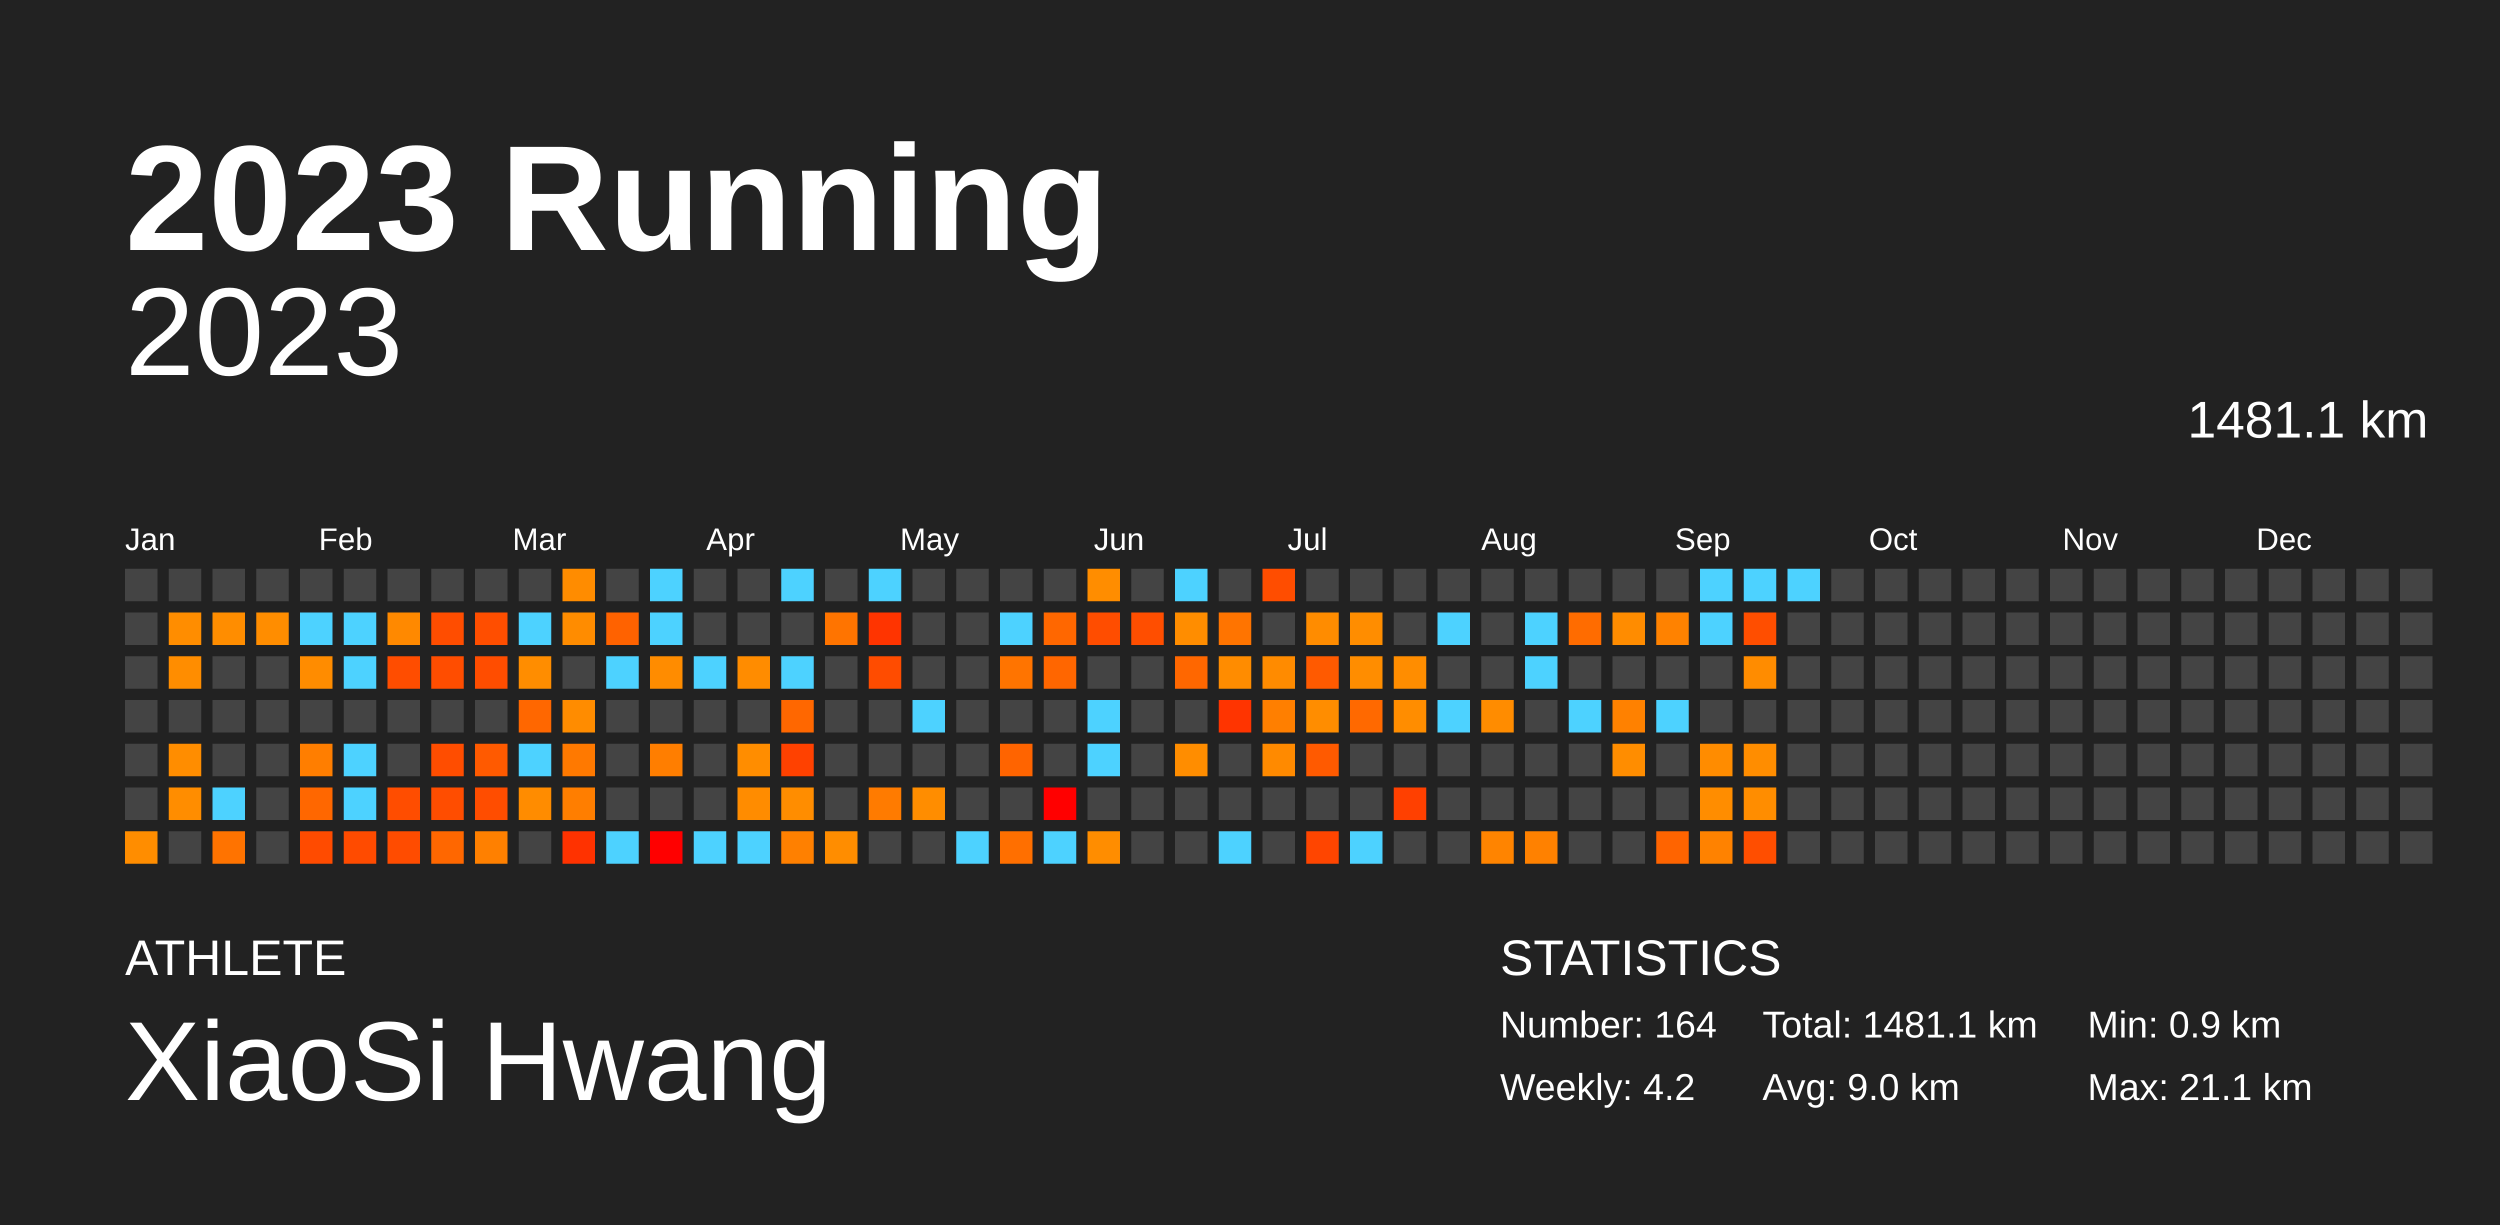
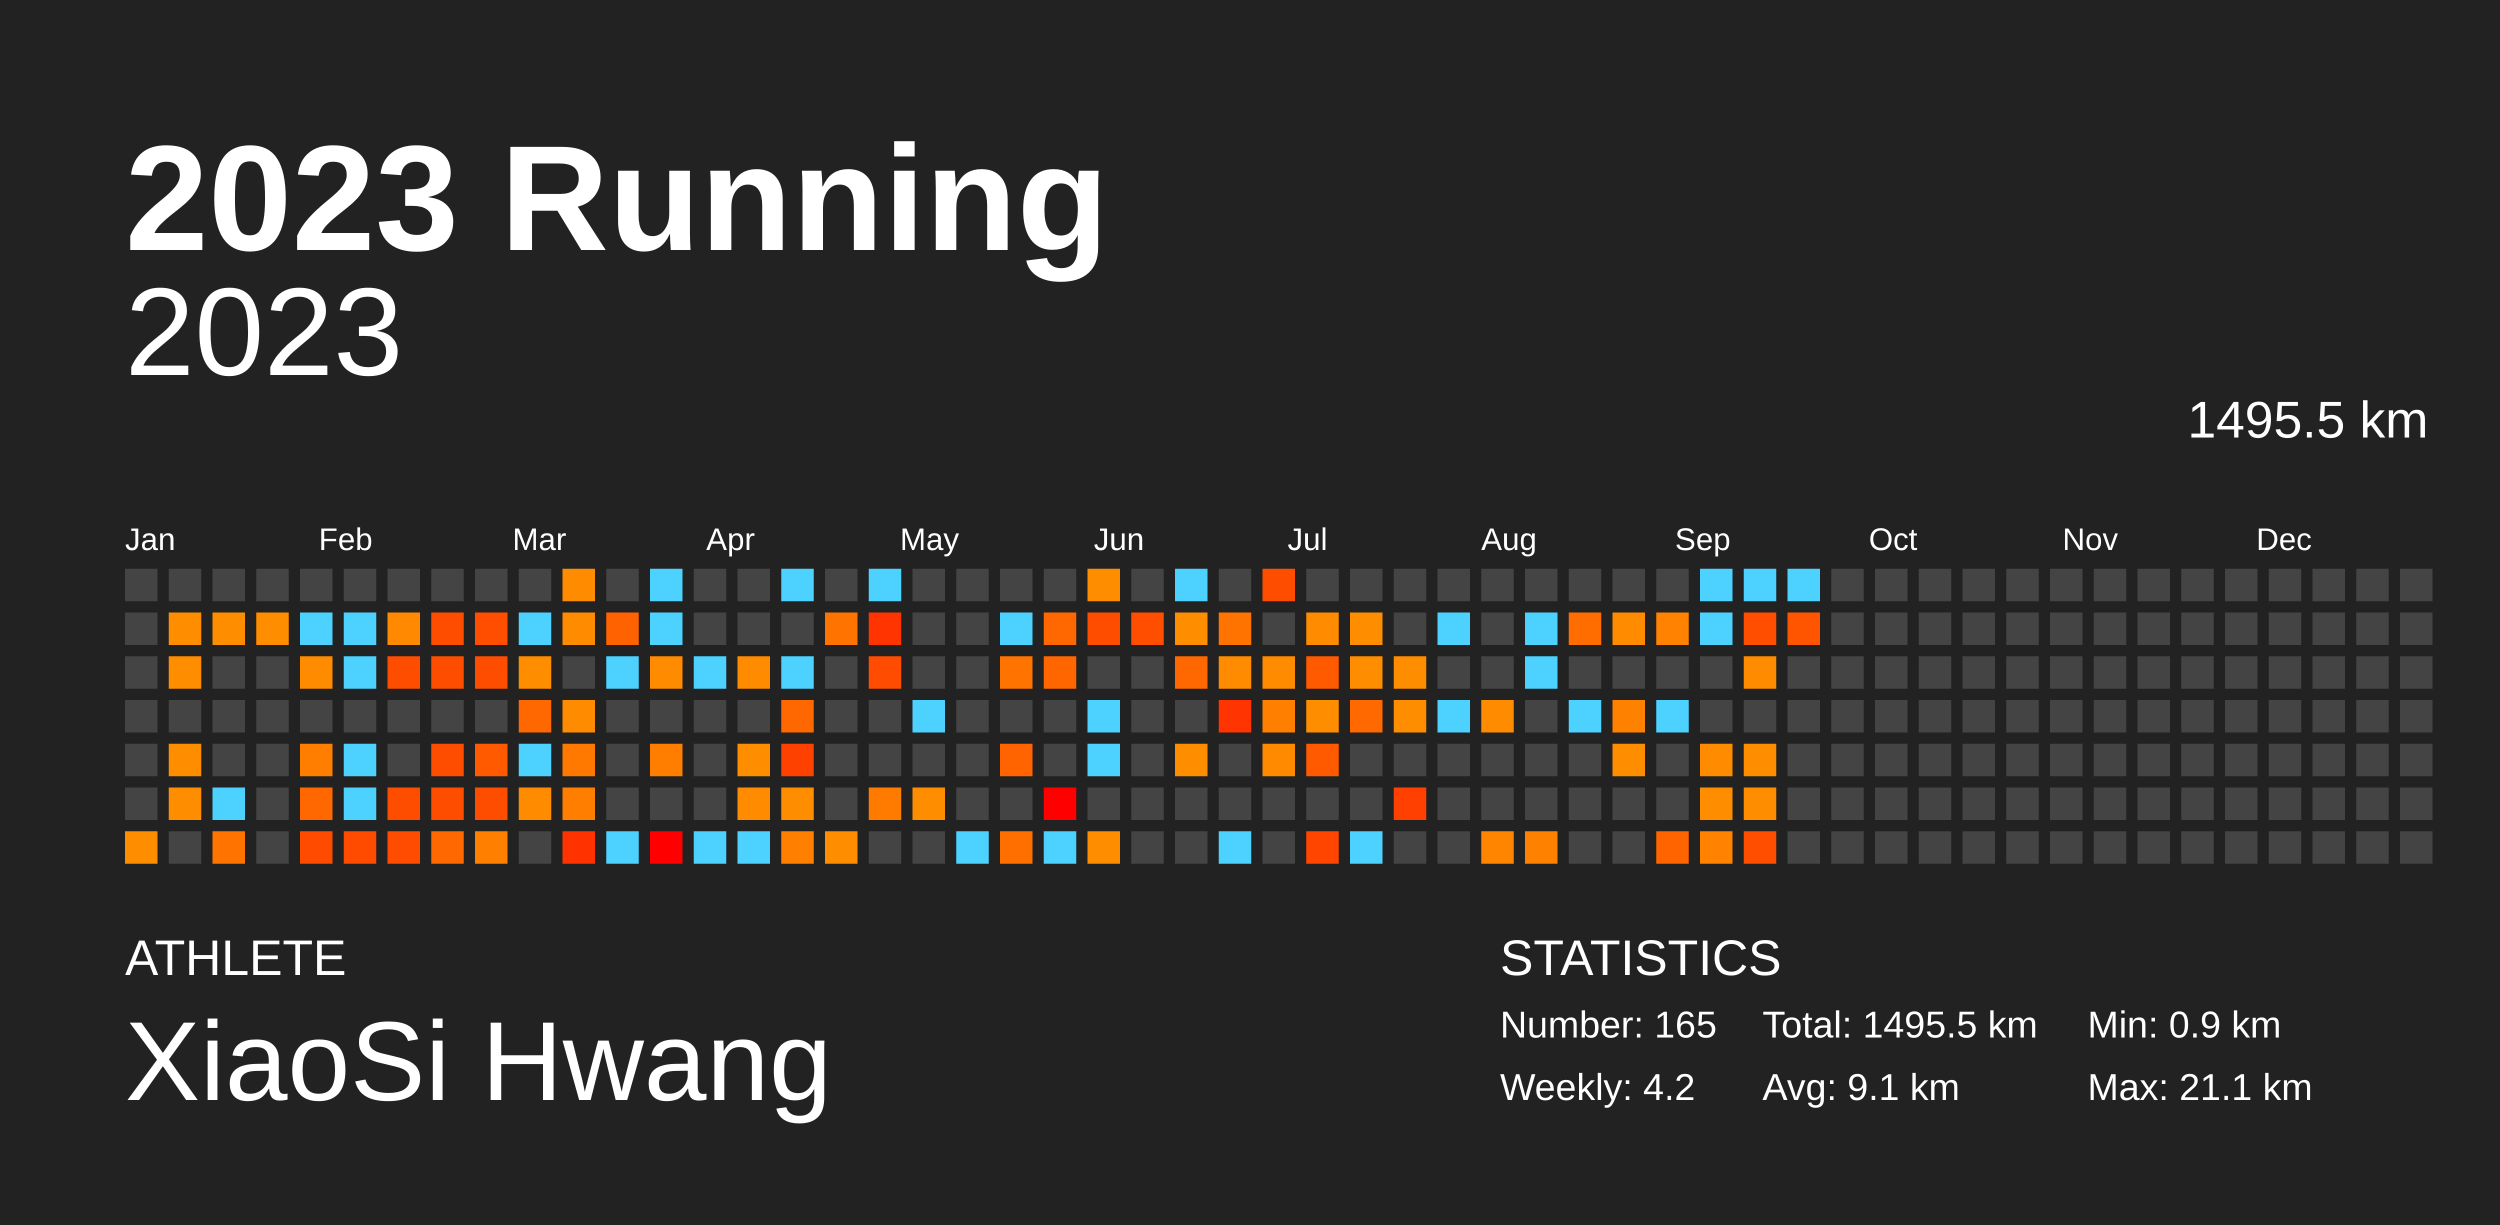
<svg xmlns="http://www.w3.org/2000/svg" baseProfile="full" height="98mm" version="1.1" viewBox="0,0,200,98" width="200mm">
  <defs />
  <rect fill="#222222" height="98" width="200" x="0" y="0" />
  <text fill="#FFFFFF" style="font-size:12px; font-family:Arial; font-weight:bold;" x="10" y="20">2023 Running</text>
  <text fill="#FFFFFF" style="font-size:4px; font-family:Arial" x="10" y="78">ATHLETE</text>
  <text fill="#FFFFFF" style="font-size:9px; font-family:Arial" x="10" y="88">XiaoSi Hwang</text>
  <text fill="#FFFFFF" style="font-size:4px; font-family:Arial" x="120" y="78">STATISTICS</text>
-   <text fill="#FFFFFF" style="font-size:3px; font-family:Arial" x="120" y="83">Number: 164</text>
+   <text fill="#FFFFFF" style="font-size:3px; font-family:Arial" x="120" y="83">Number: 165</text>
  <text fill="#FFFFFF" style="font-size:3px; font-family:Arial" x="120" y="88">Weekly: 4.2</text>
-   <text fill="#FFFFFF" style="font-size:3px; font-family:Arial" x="141" y="83">Total: 1481.1 km</text>
-   <text fill="#FFFFFF" style="font-size:3px; font-family:Arial" x="141" y="88">Avg: 9.0 km</text>
+   <text fill="#FFFFFF" style="font-size:3px; font-family:Arial" x="141" y="83">Total: 1495.5 km</text>
+   <text fill="#FFFFFF" style="font-size:3px; font-family:Arial" x="141" y="88">Avg: 9.1 km</text>
  <text fill="#FFFFFF" style="font-size:3px; font-family:Arial" x="167" y="83">Min: 0.9 km</text>
  <text fill="#FFFFFF" style="font-size:3px; font-family:Arial" x="167" y="88">Max: 21.1 km</text>
  <text alignment-baseline="hanging" fill="#FFFFFF" style="font-size:10.0px; font-family:Arial;" x="10" y="30">2023</text>
-   <text alignment-baseline="hanging" fill="#FFFFFF" style="font-size:4.125px; font-family:Arial;" x="175" y="35">1481.1 km</text>
+   <text alignment-baseline="hanging" fill="#FFFFFF" style="font-size:4.125px; font-family:Arial;" x="175" y="35">1495.5 km</text>
  <text fill="#FFFFFF" style="font-size:2.5px; font-family:Arial" x="10.0" y="44">Jan</text>
  <text fill="#FFFFFF" style="font-size:2.5px; font-family:Arial" x="25.5" y="44">Feb</text>
  <text fill="#FFFFFF" style="font-size:2.5px; font-family:Arial" x="41.0" y="44">Mar</text>
  <text fill="#FFFFFF" style="font-size:2.5px; font-family:Arial" x="56.5" y="44">Apr</text>
  <text fill="#FFFFFF" style="font-size:2.5px; font-family:Arial" x="72.0" y="44">May</text>
  <text fill="#FFFFFF" style="font-size:2.5px; font-family:Arial" x="87.5" y="44">Jun</text>
  <text fill="#FFFFFF" style="font-size:2.5px; font-family:Arial" x="103.0" y="44">Jul</text>
  <text fill="#FFFFFF" style="font-size:2.5px; font-family:Arial" x="118.5" y="44">Aug</text>
  <text fill="#FFFFFF" style="font-size:2.5px; font-family:Arial" x="134.0" y="44">Sep</text>
  <text fill="#FFFFFF" style="font-size:2.5px; font-family:Arial" x="149.5" y="44">Oct</text>
  <text fill="#FFFFFF" style="font-size:2.5px; font-family:Arial" x="165.0" y="44">Nov</text>
  <text fill="#FFFFFF" style="font-size:2.5px; font-family:Arial" x="180.5" y="44">Dec</text>
  <rect fill="#444444" height="2.6" width="2.6" x="10.0" y="45.5" />
  <rect fill="#444444" height="2.6" width="2.6" x="10.0" y="49.0" />
  <rect fill="#444444" height="2.6" width="2.6" x="10.0" y="52.5" />
  <rect fill="#444444" height="2.6" width="2.6" x="10.0" y="56.0" />
  <rect fill="#444444" height="2.6" width="2.6" x="10.0" y="59.5" />
  <rect fill="#444444" height="2.6" width="2.6" x="10.0" y="63.0" />
  <rect fill="#ff8d00" height="2.6" width="2.6" x="10.0" y="66.5" />
  <rect fill="#444444" height="2.6" width="2.6" x="13.5" y="45.5" />
  <rect fill="#ff8d00" height="2.6" width="2.6" x="13.5" y="49.0" />
  <rect fill="#ff8d00" height="2.6" width="2.6" x="13.5" y="52.5" />
  <rect fill="#444444" height="2.6" width="2.6" x="13.5" y="56.0" />
  <rect fill="#ff8d00" height="2.6" width="2.6" x="13.5" y="59.5" />
  <rect fill="#ff8d00" height="2.6" width="2.6" x="13.5" y="63.0" />
  <rect fill="#444444" height="2.6" width="2.6" x="13.5" y="66.5" />
  <rect fill="#444444" height="2.6" width="2.6" x="17.0" y="45.5" />
  <rect fill="#ff8d00" height="2.6" width="2.6" x="17.0" y="49.0" />
  <rect fill="#444444" height="2.6" width="2.6" x="17.0" y="52.5" />
  <rect fill="#444444" height="2.6" width="2.6" x="17.0" y="56.0" />
  <rect fill="#444444" height="2.6" width="2.6" x="17.0" y="59.5" />
  <rect fill="#4dd2ff" height="2.6" width="2.6" x="17.0" y="63.0" />
  <rect fill="#ff7300" height="2.6" width="2.6" x="17.0" y="66.5" />
  <rect fill="#444444" height="2.6" width="2.6" x="20.5" y="45.5" />
  <rect fill="#ff8d00" height="2.6" width="2.6" x="20.5" y="49.0" />
  <rect fill="#444444" height="2.6" width="2.6" x="20.5" y="52.5" />
  <rect fill="#444444" height="2.6" width="2.6" x="20.5" y="56.0" />
  <rect fill="#444444" height="2.6" width="2.6" x="20.5" y="59.5" />
  <rect fill="#444444" height="2.6" width="2.6" x="20.5" y="63.0" />
  <rect fill="#444444" height="2.6" width="2.6" x="20.5" y="66.5" />
  <rect fill="#444444" height="2.6" width="2.6" x="24.0" y="45.5" />
  <rect fill="#4dd2ff" height="2.6" width="2.6" x="24.0" y="49.0" />
  <rect fill="#ff8c00" height="2.6" width="2.6" x="24.0" y="52.5" />
  <rect fill="#444444" height="2.6" width="2.6" x="24.0" y="56.0" />
  <rect fill="#ff7e00" height="2.6" width="2.6" x="24.0" y="59.5" />
  <rect fill="#ff6700" height="2.6" width="2.6" x="24.0" y="63.0" />
  <rect fill="#ff4b00" height="2.6" width="2.6" x="24.0" y="66.5" />
  <rect fill="#444444" height="2.6" width="2.6" x="27.5" y="45.5" />
  <rect fill="#4dd2ff" height="2.6" width="2.6" x="27.5" y="49.0" />
  <rect fill="#4dd2ff" height="2.6" width="2.6" x="27.5" y="52.5" />
  <rect fill="#444444" height="2.6" width="2.6" x="27.5" y="56.0" />
  <rect fill="#4dd2ff" height="2.6" width="2.6" x="27.5" y="59.5" />
  <rect fill="#4dd2ff" height="2.6" width="2.6" x="27.5" y="63.0" />
  <rect fill="#ff4b00" height="2.6" width="2.6" x="27.5" y="66.5" />
  <rect fill="#444444" height="2.6" width="2.6" x="31.0" y="45.5" />
  <rect fill="#ff8900" height="2.6" width="2.6" x="31.0" y="49.0" />
  <rect fill="#ff4d00" height="2.6" width="2.6" x="31.0" y="52.5" />
  <rect fill="#444444" height="2.6" width="2.6" x="31.0" y="56.0" />
  <rect fill="#444444" height="2.6" width="2.6" x="31.0" y="59.5" />
  <rect fill="#ff4d00" height="2.6" width="2.6" x="31.0" y="63.0" />
  <rect fill="#ff4c00" height="2.6" width="2.6" x="31.0" y="66.5" />
  <rect fill="#444444" height="2.6" width="2.6" x="34.5" y="45.5" />
  <rect fill="#ff4d00" height="2.6" width="2.6" x="34.5" y="49.0" />
  <rect fill="#ff4d00" height="2.6" width="2.6" x="34.5" y="52.5" />
  <rect fill="#444444" height="2.6" width="2.6" x="34.5" y="56.0" />
  <rect fill="#ff4d00" height="2.6" width="2.6" x="34.5" y="59.5" />
  <rect fill="#ff4d00" height="2.6" width="2.6" x="34.5" y="63.0" />
  <rect fill="#ff6700" height="2.6" width="2.6" x="34.5" y="66.5" />
  <rect fill="#444444" height="2.6" width="2.6" x="38.0" y="45.5" />
  <rect fill="#ff4e00" height="2.6" width="2.6" x="38.0" y="49.0" />
  <rect fill="#ff4d00" height="2.6" width="2.6" x="38.0" y="52.5" />
  <rect fill="#444444" height="2.6" width="2.6" x="38.0" y="56.0" />
  <rect fill="#ff5a00" height="2.6" width="2.6" x="38.0" y="59.5" />
  <rect fill="#ff4d00" height="2.6" width="2.6" x="38.0" y="63.0" />
  <rect fill="#ff8000" height="2.6" width="2.6" x="38.0" y="66.5" />
  <rect fill="#444444" height="2.6" width="2.6" x="41.5" y="45.5" />
  <rect fill="#4dd2ff" height="2.6" width="2.6" x="41.5" y="49.0" />
  <rect fill="#ff8d00" height="2.6" width="2.6" x="41.5" y="52.5" />
  <rect fill="#ff6700" height="2.6" width="2.6" x="41.5" y="56.0" />
  <rect fill="#4dd2ff" height="2.6" width="2.6" x="41.5" y="59.5" />
  <rect fill="#ff8c00" height="2.6" width="2.6" x="41.5" y="63.0" />
  <rect fill="#444444" height="2.6" width="2.6" x="41.5" y="66.5" />
  <rect fill="#ff8c00" height="2.6" width="2.6" x="45.0" y="45.5" />
  <rect fill="#ff8c00" height="2.6" width="2.6" x="45.0" y="49.0" />
  <rect fill="#444444" height="2.6" width="2.6" x="45.0" y="52.5" />
  <rect fill="#ff8c00" height="2.6" width="2.6" x="45.0" y="56.0" />
  <rect fill="#ff7900" height="2.6" width="2.6" x="45.0" y="59.5" />
  <rect fill="#ff7e00" height="2.6" width="2.6" x="45.0" y="63.0" />
  <rect fill="#ff3200" height="2.6" width="2.6" x="45.0" y="66.5" />
  <rect fill="#444444" height="2.6" width="2.6" x="48.5" y="45.5" />
  <rect fill="#ff6200" height="2.6" width="2.6" x="48.5" y="49.0" />
  <rect fill="#4dd2ff" height="2.6" width="2.6" x="48.5" y="52.5" />
  <rect fill="#444444" height="2.6" width="2.6" x="48.5" y="56.0" />
  <rect fill="#444444" height="2.6" width="2.6" x="48.5" y="59.5" />
  <rect fill="#444444" height="2.6" width="2.6" x="48.5" y="63.0" />
  <rect fill="#4dd2ff" height="2.6" width="2.6" x="48.5" y="66.5" />
  <rect fill="#4dd2ff" height="2.6" width="2.6" x="52.0" y="45.5" />
  <rect fill="#4dd2ff" height="2.6" width="2.6" x="52.0" y="49.0" />
  <rect fill="#ff8c00" height="2.6" width="2.6" x="52.0" y="52.5" />
  <rect fill="#444444" height="2.6" width="2.6" x="52.0" y="56.0" />
  <rect fill="#ff7e00" height="2.6" width="2.6" x="52.0" y="59.5" />
  <rect fill="#444444" height="2.6" width="2.6" x="52.0" y="63.0" />
  <rect fill="red" height="2.6" width="2.6" x="52.0" y="66.5" />
  <rect fill="#444444" height="2.6" width="2.6" x="55.5" y="45.5" />
  <rect fill="#444444" height="2.6" width="2.6" x="55.5" y="49.0" />
  <rect fill="#4dd2ff" height="2.6" width="2.6" x="55.5" y="52.5" />
  <rect fill="#444444" height="2.6" width="2.6" x="55.5" y="56.0" />
  <rect fill="#444444" height="2.6" width="2.6" x="55.5" y="59.5" />
  <rect fill="#444444" height="2.6" width="2.6" x="55.5" y="63.0" />
  <rect fill="#4dd2ff" height="2.6" width="2.6" x="55.5" y="66.5" />
  <rect fill="#444444" height="2.6" width="2.6" x="59.0" y="45.5" />
  <rect fill="#444444" height="2.6" width="2.6" x="59.0" y="49.0" />
  <rect fill="#ff8c00" height="2.6" width="2.6" x="59.0" y="52.5" />
  <rect fill="#444444" height="2.6" width="2.6" x="59.0" y="56.0" />
  <rect fill="#ff8d00" height="2.6" width="2.6" x="59.0" y="59.5" />
  <rect fill="#ff8c00" height="2.6" width="2.6" x="59.0" y="63.0" />
  <rect fill="#4dd2ff" height="2.6" width="2.6" x="59.0" y="66.5" />
  <rect fill="#4dd2ff" height="2.6" width="2.6" x="62.5" y="45.5" />
  <rect fill="#444444" height="2.6" width="2.6" x="62.5" y="49.0" />
  <rect fill="#4dd2ff" height="2.6" width="2.6" x="62.5" y="52.5" />
  <rect fill="#ff6700" height="2.6" width="2.6" x="62.5" y="56.0" />
  <rect fill="#ff4100" height="2.6" width="2.6" x="62.5" y="59.5" />
  <rect fill="#ff8d00" height="2.6" width="2.6" x="62.5" y="63.0" />
  <rect fill="#ff8000" height="2.6" width="2.6" x="62.5" y="66.5" />
  <rect fill="#444444" height="2.6" width="2.6" x="66.0" y="45.5" />
  <rect fill="#ff7400" height="2.6" width="2.6" x="66.0" y="49.0" />
  <rect fill="#444444" height="2.6" width="2.6" x="66.0" y="52.5" />
  <rect fill="#444444" height="2.6" width="2.6" x="66.0" y="56.0" />
  <rect fill="#444444" height="2.6" width="2.6" x="66.0" y="59.5" />
  <rect fill="#444444" height="2.6" width="2.6" x="66.0" y="63.0" />
  <rect fill="#ff8d00" height="2.6" width="2.6" x="66.0" y="66.5" />
  <rect fill="#4dd2ff" height="2.6" width="2.6" x="69.5" y="45.5" />
  <rect fill="#ff3400" height="2.6" width="2.6" x="69.5" y="49.0" />
  <rect fill="#ff4c00" height="2.6" width="2.6" x="69.5" y="52.5" />
  <rect fill="#444444" height="2.6" width="2.6" x="69.5" y="56.0" />
  <rect fill="#444444" height="2.6" width="2.6" x="69.5" y="59.5" />
  <rect fill="#ff7b00" height="2.6" width="2.6" x="69.5" y="63.0" />
  <rect fill="#444444" height="2.6" width="2.6" x="69.5" y="66.5" />
  <rect fill="#444444" height="2.6" width="2.6" x="73.0" y="45.5" />
  <rect fill="#444444" height="2.6" width="2.6" x="73.0" y="49.0" />
  <rect fill="#444444" height="2.6" width="2.6" x="73.0" y="52.5" />
  <rect fill="#4dd2ff" height="2.6" width="2.6" x="73.0" y="56.0" />
  <rect fill="#444444" height="2.6" width="2.6" x="73.0" y="59.5" />
  <rect fill="#ff8d00" height="2.6" width="2.6" x="73.0" y="63.0" />
  <rect fill="#444444" height="2.6" width="2.6" x="73.0" y="66.5" />
  <rect fill="#444444" height="2.6" width="2.6" x="76.5" y="45.5" />
  <rect fill="#444444" height="2.6" width="2.6" x="76.5" y="49.0" />
  <rect fill="#444444" height="2.6" width="2.6" x="76.5" y="52.5" />
  <rect fill="#444444" height="2.6" width="2.6" x="76.5" y="56.0" />
  <rect fill="#444444" height="2.6" width="2.6" x="76.5" y="59.5" />
  <rect fill="#444444" height="2.6" width="2.6" x="76.5" y="63.0" />
  <rect fill="#4dd2ff" height="2.6" width="2.6" x="76.5" y="66.5" />
  <rect fill="#444444" height="2.6" width="2.6" x="80.0" y="45.5" />
  <rect fill="#4dd2ff" height="2.6" width="2.6" x="80.0" y="49.0" />
  <rect fill="#ff7400" height="2.6" width="2.6" x="80.0" y="52.5" />
  <rect fill="#444444" height="2.6" width="2.6" x="80.0" y="56.0" />
  <rect fill="#ff6400" height="2.6" width="2.6" x="80.0" y="59.5" />
  <rect fill="#444444" height="2.6" width="2.6" x="80.0" y="63.0" />
  <rect fill="#ff6f00" height="2.6" width="2.6" x="80.0" y="66.5" />
  <rect fill="#444444" height="2.6" width="2.6" x="83.5" y="45.5" />
  <rect fill="#ff6700" height="2.6" width="2.6" x="83.5" y="49.0" />
  <rect fill="#ff6600" height="2.6" width="2.6" x="83.5" y="52.5" />
  <rect fill="#444444" height="2.6" width="2.6" x="83.5" y="56.0" />
  <rect fill="#444444" height="2.6" width="2.6" x="83.5" y="59.5" />
  <rect fill="red" height="2.6" width="2.6" x="83.5" y="63.0" />
  <rect fill="#4dd2ff" height="2.6" width="2.6" x="83.5" y="66.5" />
  <rect fill="#ff8d00" height="2.6" width="2.6" x="87.0" y="45.5" />
  <rect fill="#ff4d00" height="2.6" width="2.6" x="87.0" y="49.0" />
  <rect fill="#444444" height="2.6" width="2.6" x="87.0" y="52.5" />
  <rect fill="#4dd2ff" height="2.6" width="2.6" x="87.0" y="56.0" />
  <rect fill="#4dd2ff" height="2.6" width="2.6" x="87.0" y="59.5" />
  <rect fill="#444444" height="2.6" width="2.6" x="87.0" y="63.0" />
  <rect fill="#ff8d00" height="2.6" width="2.6" x="87.0" y="66.5" />
  <rect fill="#444444" height="2.6" width="2.6" x="90.5" y="45.5" />
  <rect fill="#ff4e00" height="2.6" width="2.6" x="90.5" y="49.0" />
  <rect fill="#444444" height="2.6" width="2.6" x="90.5" y="52.5" />
  <rect fill="#444444" height="2.6" width="2.6" x="90.5" y="56.0" />
  <rect fill="#444444" height="2.6" width="2.6" x="90.5" y="59.5" />
  <rect fill="#444444" height="2.6" width="2.6" x="90.5" y="63.0" />
  <rect fill="#444444" height="2.6" width="2.6" x="90.5" y="66.5" />
  <rect fill="#4dd2ff" height="2.6" width="2.6" x="94.0" y="45.5" />
  <rect fill="#ff8d00" height="2.6" width="2.6" x="94.0" y="49.0" />
  <rect fill="#ff6700" height="2.6" width="2.6" x="94.0" y="52.5" />
  <rect fill="#444444" height="2.6" width="2.6" x="94.0" y="56.0" />
  <rect fill="#ff8d00" height="2.6" width="2.6" x="94.0" y="59.5" />
  <rect fill="#444444" height="2.6" width="2.6" x="94.0" y="63.0" />
  <rect fill="#444444" height="2.6" width="2.6" x="94.0" y="66.5" />
  <rect fill="#444444" height="2.6" width="2.6" x="97.5" y="45.5" />
  <rect fill="#ff7400" height="2.6" width="2.6" x="97.5" y="49.0" />
  <rect fill="#ff8c00" height="2.6" width="2.6" x="97.5" y="52.5" />
  <rect fill="#ff3400" height="2.6" width="2.6" x="97.5" y="56.0" />
  <rect fill="#444444" height="2.6" width="2.6" x="97.5" y="59.5" />
  <rect fill="#444444" height="2.6" width="2.6" x="97.5" y="63.0" />
  <rect fill="#4dd2ff" height="2.6" width="2.6" x="97.5" y="66.5" />
  <rect fill="#ff4d00" height="2.6" width="2.6" x="101.0" y="45.5" />
  <rect fill="#444444" height="2.6" width="2.6" x="101.0" y="49.0" />
  <rect fill="#ff8b00" height="2.6" width="2.6" x="101.0" y="52.5" />
  <rect fill="#ff7f00" height="2.6" width="2.6" x="101.0" y="56.0" />
  <rect fill="#ff8a00" height="2.6" width="2.6" x="101.0" y="59.5" />
  <rect fill="#444444" height="2.6" width="2.6" x="101.0" y="63.0" />
  <rect fill="#444444" height="2.6" width="2.6" x="101.0" y="66.5" />
  <rect fill="#444444" height="2.6" width="2.6" x="104.5" y="45.5" />
  <rect fill="#ff8c00" height="2.6" width="2.6" x="104.5" y="49.0" />
  <rect fill="#ff5a00" height="2.6" width="2.6" x="104.5" y="52.5" />
  <rect fill="#ff8d00" height="2.6" width="2.6" x="104.5" y="56.0" />
  <rect fill="#ff5a00" height="2.6" width="2.6" x="104.5" y="59.5" />
  <rect fill="#444444" height="2.6" width="2.6" x="104.5" y="63.0" />
  <rect fill="#ff4500" height="2.6" width="2.6" x="104.5" y="66.5" />
  <rect fill="#444444" height="2.6" width="2.6" x="108.0" y="45.5" />
  <rect fill="#ff8d00" height="2.6" width="2.6" x="108.0" y="49.0" />
  <rect fill="#ff8d00" height="2.6" width="2.6" x="108.0" y="52.5" />
  <rect fill="#ff6900" height="2.6" width="2.6" x="108.0" y="56.0" />
  <rect fill="#444444" height="2.6" width="2.6" x="108.0" y="59.5" />
  <rect fill="#444444" height="2.6" width="2.6" x="108.0" y="63.0" />
  <rect fill="#4dd2ff" height="2.6" width="2.6" x="108.0" y="66.5" />
  <rect fill="#444444" height="2.6" width="2.6" x="111.5" y="45.5" />
  <rect fill="#444444" height="2.6" width="2.6" x="111.5" y="49.0" />
  <rect fill="#ff8d00" height="2.6" width="2.6" x="111.5" y="52.5" />
  <rect fill="#ff8d00" height="2.6" width="2.6" x="111.5" y="56.0" />
  <rect fill="#444444" height="2.6" width="2.6" x="111.5" y="59.5" />
  <rect fill="#ff4000" height="2.6" width="2.6" x="111.5" y="63.0" />
  <rect fill="#444444" height="2.6" width="2.6" x="111.5" y="66.5" />
  <rect fill="#444444" height="2.6" width="2.6" x="115.0" y="45.5" />
  <rect fill="#4dd2ff" height="2.6" width="2.6" x="115.0" y="49.0" />
  <rect fill="#444444" height="2.6" width="2.6" x="115.0" y="52.5" />
  <rect fill="#4dd2ff" height="2.6" width="2.6" x="115.0" y="56.0" />
  <rect fill="#444444" height="2.6" width="2.6" x="115.0" y="59.5" />
  <rect fill="#444444" height="2.6" width="2.6" x="115.0" y="63.0" />
  <rect fill="#444444" height="2.6" width="2.6" x="115.0" y="66.5" />
  <rect fill="#444444" height="2.6" width="2.6" x="118.5" y="45.5" />
  <rect fill="#444444" height="2.6" width="2.6" x="118.5" y="49.0" />
  <rect fill="#444444" height="2.6" width="2.6" x="118.5" y="52.5" />
  <rect fill="#ff8c00" height="2.6" width="2.6" x="118.5" y="56.0" />
  <rect fill="#444444" height="2.6" width="2.6" x="118.5" y="59.5" />
  <rect fill="#444444" height="2.6" width="2.6" x="118.5" y="63.0" />
  <rect fill="#ff8400" height="2.6" width="2.6" x="118.5" y="66.5" />
  <rect fill="#444444" height="2.6" width="2.6" x="122.0" y="45.5" />
  <rect fill="#4dd2ff" height="2.6" width="2.6" x="122.0" y="49.0" />
  <rect fill="#4dd2ff" height="2.6" width="2.6" x="122.0" y="52.5" />
  <rect fill="#444444" height="2.6" width="2.6" x="122.0" y="56.0" />
  <rect fill="#444444" height="2.6" width="2.6" x="122.0" y="59.5" />
  <rect fill="#444444" height="2.6" width="2.6" x="122.0" y="63.0" />
  <rect fill="#ff8100" height="2.6" width="2.6" x="122.0" y="66.5" />
  <rect fill="#444444" height="2.6" width="2.6" x="125.5" y="45.5" />
  <rect fill="#ff6c00" height="2.6" width="2.6" x="125.5" y="49.0" />
  <rect fill="#444444" height="2.6" width="2.6" x="125.5" y="52.5" />
  <rect fill="#4dd2ff" height="2.6" width="2.6" x="125.5" y="56.0" />
  <rect fill="#444444" height="2.6" width="2.6" x="125.5" y="59.5" />
  <rect fill="#444444" height="2.6" width="2.6" x="125.5" y="63.0" />
  <rect fill="#444444" height="2.6" width="2.6" x="125.5" y="66.5" />
  <rect fill="#444444" height="2.6" width="2.6" x="129.0" y="45.5" />
  <rect fill="#ff8c00" height="2.6" width="2.6" x="129.0" y="49.0" />
  <rect fill="#444444" height="2.6" width="2.6" x="129.0" y="52.5" />
  <rect fill="#ff8100" height="2.6" width="2.6" x="129.0" y="56.0" />
  <rect fill="#ff8d00" height="2.6" width="2.6" x="129.0" y="59.5" />
  <rect fill="#444444" height="2.6" width="2.6" x="129.0" y="63.0" />
  <rect fill="#444444" height="2.6" width="2.6" x="129.0" y="66.5" />
  <rect fill="#444444" height="2.6" width="2.6" x="132.5" y="45.5" />
  <rect fill="#ff8200" height="2.6" width="2.6" x="132.5" y="49.0" />
  <rect fill="#444444" height="2.6" width="2.6" x="132.5" y="52.5" />
  <rect fill="#4dd2ff" height="2.6" width="2.6" x="132.5" y="56.0" />
  <rect fill="#444444" height="2.6" width="2.6" x="132.5" y="59.5" />
  <rect fill="#444444" height="2.6" width="2.6" x="132.5" y="63.0" />
  <rect fill="#ff6400" height="2.6" width="2.6" x="132.5" y="66.5" />
  <rect fill="#4dd2ff" height="2.6" width="2.6" x="136.0" y="45.5" />
  <rect fill="#4dd2ff" height="2.6" width="2.6" x="136.0" y="49.0" />
  <rect fill="#444444" height="2.6" width="2.6" x="136.0" y="52.5" />
  <rect fill="#444444" height="2.6" width="2.6" x="136.0" y="56.0" />
  <rect fill="#ff8c00" height="2.6" width="2.6" x="136.0" y="59.5" />
  <rect fill="#ff8d00" height="2.6" width="2.6" x="136.0" y="63.0" />
  <rect fill="#ff8200" height="2.6" width="2.6" x="136.0" y="66.5" />
  <rect fill="#4dd2ff" height="2.6" width="2.6" x="139.5" y="45.5" />
  <rect fill="#ff4e00" height="2.6" width="2.6" x="139.5" y="49.0" />
  <rect fill="#ff8c00" height="2.6" width="2.6" x="139.5" y="52.5" />
  <rect fill="#444444" height="2.6" width="2.6" x="139.5" y="56.0" />
  <rect fill="#ff8d00" height="2.6" width="2.6" x="139.5" y="59.5" />
  <rect fill="#ff8d00" height="2.6" width="2.6" x="139.5" y="63.0" />
  <rect fill="#ff4e00" height="2.6" width="2.6" x="139.5" y="66.5" />
  <rect fill="#4dd2ff" height="2.6" width="2.6" x="143.0" y="45.5" />
-   <rect fill="#444444" height="2.6" width="2.6" x="143.0" y="49.0" />
+   <rect fill="#ff5500" height="2.6" width="2.6" x="143.0" y="49.0" />
  <rect fill="#444444" height="2.6" width="2.6" x="143.0" y="52.5" />
  <rect fill="#444444" height="2.6" width="2.6" x="143.0" y="56.0" />
  <rect fill="#444444" height="2.6" width="2.6" x="143.0" y="59.5" />
  <rect fill="#444444" height="2.6" width="2.6" x="143.0" y="63.0" />
  <rect fill="#444444" height="2.6" width="2.6" x="143.0" y="66.5" />
  <rect fill="#444444" height="2.6" width="2.6" x="146.5" y="45.5" />
  <rect fill="#444444" height="2.6" width="2.6" x="146.5" y="49.0" />
  <rect fill="#444444" height="2.6" width="2.6" x="146.5" y="52.5" />
  <rect fill="#444444" height="2.6" width="2.6" x="146.5" y="56.0" />
  <rect fill="#444444" height="2.6" width="2.6" x="146.5" y="59.5" />
  <rect fill="#444444" height="2.6" width="2.6" x="146.5" y="63.0" />
  <rect fill="#444444" height="2.6" width="2.6" x="146.5" y="66.5" />
  <rect fill="#444444" height="2.6" width="2.6" x="150.0" y="45.5" />
  <rect fill="#444444" height="2.6" width="2.6" x="150.0" y="49.0" />
  <rect fill="#444444" height="2.6" width="2.6" x="150.0" y="52.5" />
  <rect fill="#444444" height="2.6" width="2.6" x="150.0" y="56.0" />
  <rect fill="#444444" height="2.6" width="2.6" x="150.0" y="59.5" />
  <rect fill="#444444" height="2.6" width="2.6" x="150.0" y="63.0" />
  <rect fill="#444444" height="2.6" width="2.6" x="150.0" y="66.5" />
  <rect fill="#444444" height="2.6" width="2.6" x="153.5" y="45.5" />
  <rect fill="#444444" height="2.6" width="2.6" x="153.5" y="49.0" />
  <rect fill="#444444" height="2.6" width="2.6" x="153.5" y="52.5" />
  <rect fill="#444444" height="2.6" width="2.6" x="153.5" y="56.0" />
  <rect fill="#444444" height="2.6" width="2.6" x="153.5" y="59.5" />
  <rect fill="#444444" height="2.6" width="2.6" x="153.5" y="63.0" />
  <rect fill="#444444" height="2.6" width="2.6" x="153.5" y="66.5" />
  <rect fill="#444444" height="2.6" width="2.6" x="157.0" y="45.5" />
  <rect fill="#444444" height="2.6" width="2.6" x="157.0" y="49.0" />
  <rect fill="#444444" height="2.6" width="2.6" x="157.0" y="52.5" />
  <rect fill="#444444" height="2.6" width="2.6" x="157.0" y="56.0" />
  <rect fill="#444444" height="2.6" width="2.6" x="157.0" y="59.5" />
  <rect fill="#444444" height="2.6" width="2.6" x="157.0" y="63.0" />
  <rect fill="#444444" height="2.6" width="2.6" x="157.0" y="66.5" />
  <rect fill="#444444" height="2.6" width="2.6" x="160.5" y="45.5" />
  <rect fill="#444444" height="2.6" width="2.6" x="160.5" y="49.0" />
  <rect fill="#444444" height="2.6" width="2.6" x="160.5" y="52.5" />
  <rect fill="#444444" height="2.6" width="2.6" x="160.5" y="56.0" />
  <rect fill="#444444" height="2.6" width="2.6" x="160.5" y="59.5" />
  <rect fill="#444444" height="2.6" width="2.6" x="160.5" y="63.0" />
  <rect fill="#444444" height="2.6" width="2.6" x="160.5" y="66.5" />
  <rect fill="#444444" height="2.6" width="2.6" x="164.0" y="45.5" />
  <rect fill="#444444" height="2.6" width="2.6" x="164.0" y="49.0" />
  <rect fill="#444444" height="2.6" width="2.6" x="164.0" y="52.5" />
  <rect fill="#444444" height="2.6" width="2.6" x="164.0" y="56.0" />
  <rect fill="#444444" height="2.6" width="2.6" x="164.0" y="59.5" />
  <rect fill="#444444" height="2.6" width="2.6" x="164.0" y="63.0" />
  <rect fill="#444444" height="2.6" width="2.6" x="164.0" y="66.5" />
  <rect fill="#444444" height="2.6" width="2.6" x="167.5" y="45.5" />
  <rect fill="#444444" height="2.6" width="2.6" x="167.5" y="49.0" />
  <rect fill="#444444" height="2.6" width="2.6" x="167.5" y="52.5" />
  <rect fill="#444444" height="2.6" width="2.6" x="167.5" y="56.0" />
  <rect fill="#444444" height="2.6" width="2.6" x="167.5" y="59.5" />
  <rect fill="#444444" height="2.6" width="2.6" x="167.5" y="63.0" />
  <rect fill="#444444" height="2.6" width="2.6" x="167.5" y="66.5" />
  <rect fill="#444444" height="2.6" width="2.6" x="171.0" y="45.5" />
  <rect fill="#444444" height="2.6" width="2.6" x="171.0" y="49.0" />
  <rect fill="#444444" height="2.6" width="2.6" x="171.0" y="52.5" />
  <rect fill="#444444" height="2.6" width="2.6" x="171.0" y="56.0" />
  <rect fill="#444444" height="2.6" width="2.6" x="171.0" y="59.5" />
  <rect fill="#444444" height="2.6" width="2.6" x="171.0" y="63.0" />
  <rect fill="#444444" height="2.6" width="2.6" x="171.0" y="66.5" />
  <rect fill="#444444" height="2.6" width="2.6" x="174.5" y="45.5" />
  <rect fill="#444444" height="2.6" width="2.6" x="174.5" y="49.0" />
  <rect fill="#444444" height="2.6" width="2.6" x="174.5" y="52.5" />
  <rect fill="#444444" height="2.6" width="2.6" x="174.5" y="56.0" />
  <rect fill="#444444" height="2.6" width="2.6" x="174.5" y="59.5" />
  <rect fill="#444444" height="2.6" width="2.6" x="174.5" y="63.0" />
  <rect fill="#444444" height="2.6" width="2.6" x="174.5" y="66.5" />
  <rect fill="#444444" height="2.6" width="2.6" x="178.0" y="45.5" />
  <rect fill="#444444" height="2.6" width="2.6" x="178.0" y="49.0" />
  <rect fill="#444444" height="2.6" width="2.6" x="178.0" y="52.5" />
  <rect fill="#444444" height="2.6" width="2.6" x="178.0" y="56.0" />
  <rect fill="#444444" height="2.6" width="2.6" x="178.0" y="59.5" />
  <rect fill="#444444" height="2.6" width="2.6" x="178.0" y="63.0" />
  <rect fill="#444444" height="2.6" width="2.6" x="178.0" y="66.5" />
  <rect fill="#444444" height="2.6" width="2.6" x="181.5" y="45.5" />
  <rect fill="#444444" height="2.6" width="2.6" x="181.5" y="49.0" />
  <rect fill="#444444" height="2.6" width="2.6" x="181.5" y="52.5" />
  <rect fill="#444444" height="2.6" width="2.6" x="181.5" y="56.0" />
  <rect fill="#444444" height="2.6" width="2.6" x="181.5" y="59.5" />
  <rect fill="#444444" height="2.6" width="2.6" x="181.5" y="63.0" />
  <rect fill="#444444" height="2.6" width="2.6" x="181.5" y="66.5" />
  <rect fill="#444444" height="2.6" width="2.6" x="185.0" y="45.5" />
  <rect fill="#444444" height="2.6" width="2.6" x="185.0" y="49.0" />
  <rect fill="#444444" height="2.6" width="2.6" x="185.0" y="52.5" />
  <rect fill="#444444" height="2.6" width="2.6" x="185.0" y="56.0" />
  <rect fill="#444444" height="2.6" width="2.6" x="185.0" y="59.5" />
  <rect fill="#444444" height="2.6" width="2.6" x="185.0" y="63.0" />
  <rect fill="#444444" height="2.6" width="2.6" x="185.0" y="66.5" />
  <rect fill="#444444" height="2.6" width="2.6" x="188.5" y="45.5" />
  <rect fill="#444444" height="2.6" width="2.6" x="188.5" y="49.0" />
  <rect fill="#444444" height="2.6" width="2.6" x="188.5" y="52.5" />
  <rect fill="#444444" height="2.6" width="2.6" x="188.5" y="56.0" />
  <rect fill="#444444" height="2.6" width="2.6" x="188.5" y="59.5" />
  <rect fill="#444444" height="2.6" width="2.6" x="188.5" y="63.0" />
  <rect fill="#444444" height="2.6" width="2.6" x="188.5" y="66.5" />
  <rect fill="#444444" height="2.6" width="2.6" x="192.0" y="45.5" />
  <rect fill="#444444" height="2.6" width="2.6" x="192.0" y="49.0" />
  <rect fill="#444444" height="2.6" width="2.6" x="192.0" y="52.5" />
  <rect fill="#444444" height="2.6" width="2.6" x="192.0" y="56.0" />
  <rect fill="#444444" height="2.6" width="2.6" x="192.0" y="59.5" />
  <rect fill="#444444" height="2.6" width="2.6" x="192.0" y="63.0" />
  <rect fill="#444444" height="2.6" width="2.6" x="192.0" y="66.5" />
</svg>
